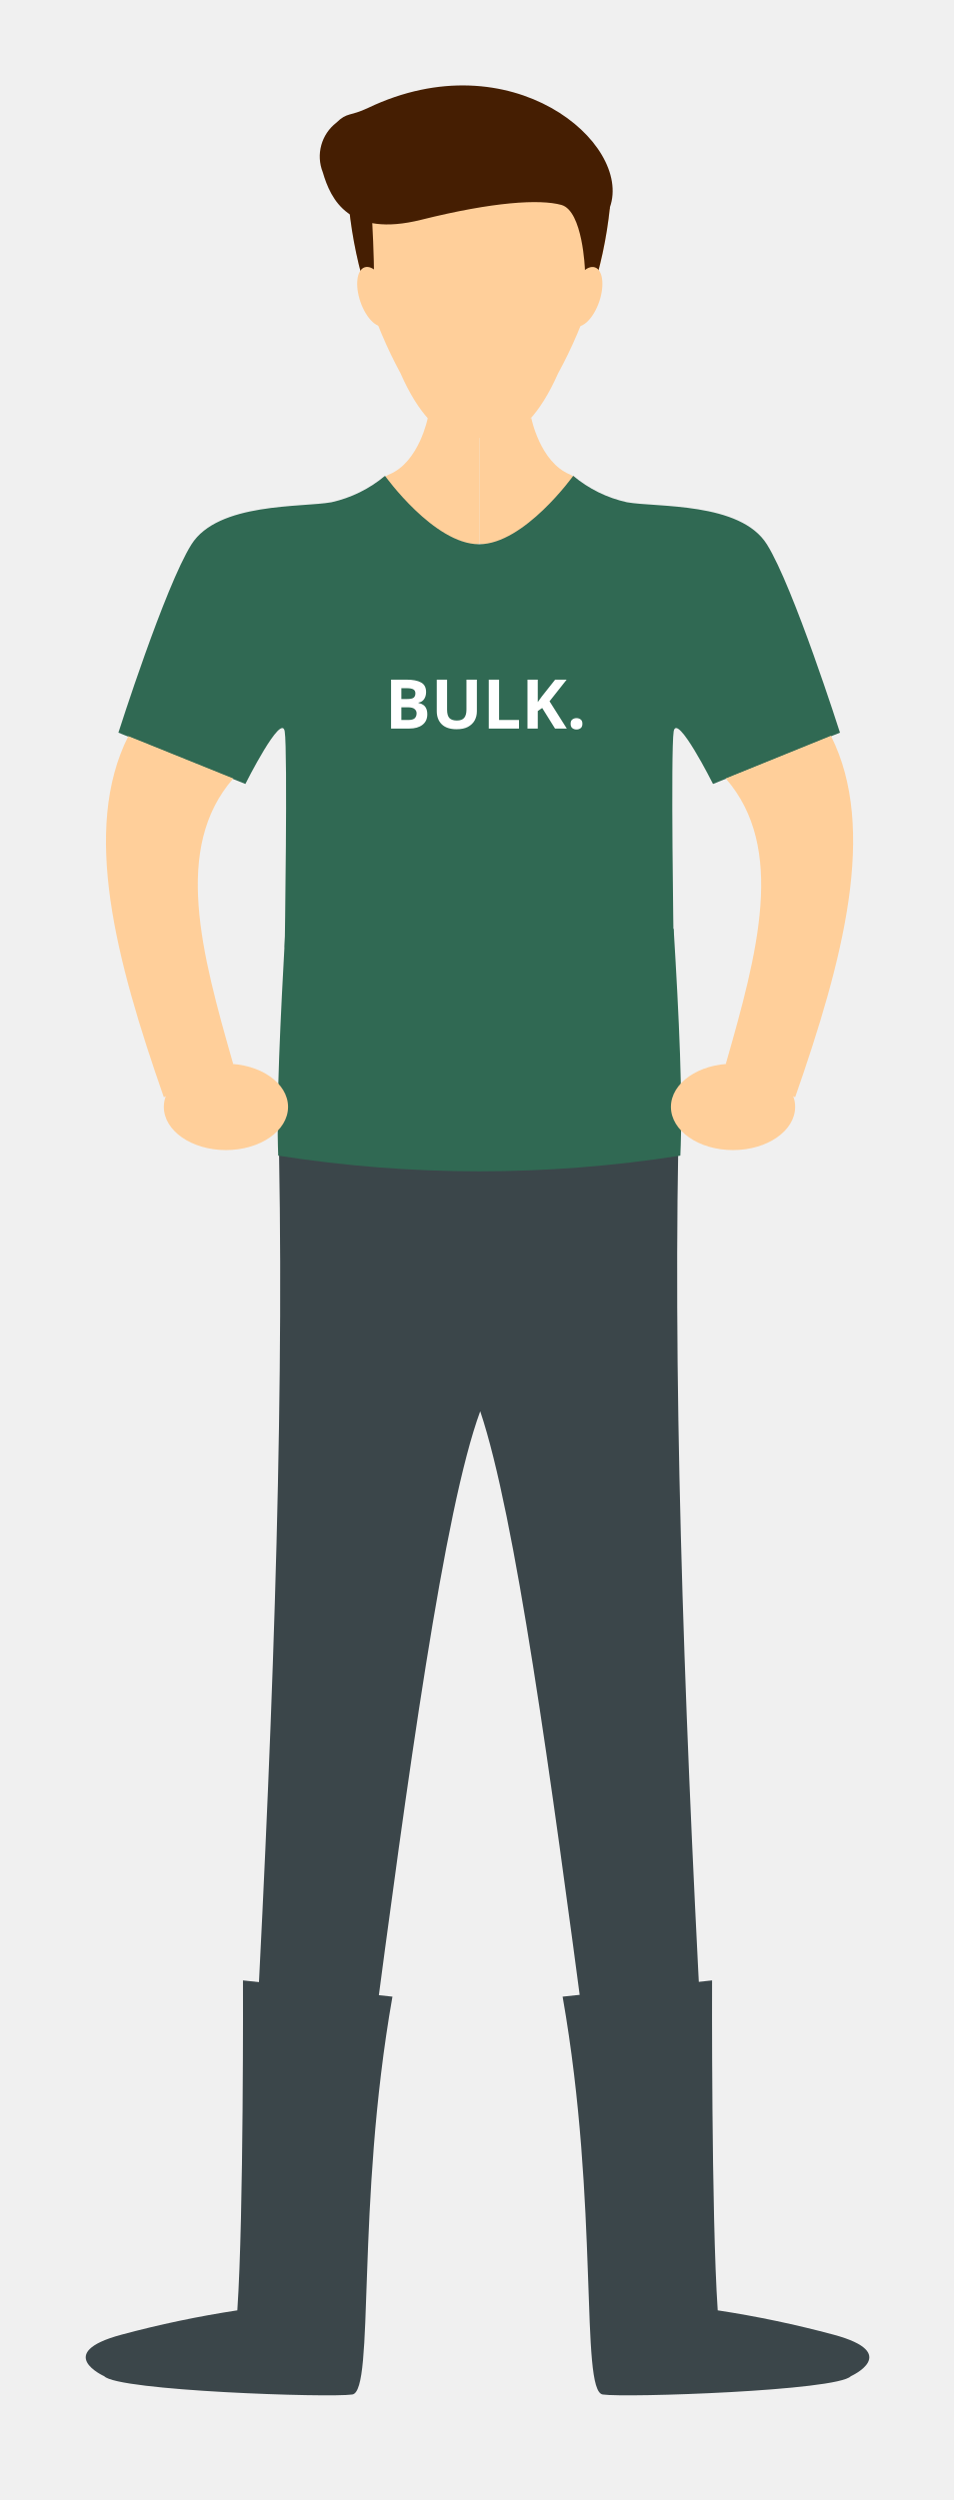
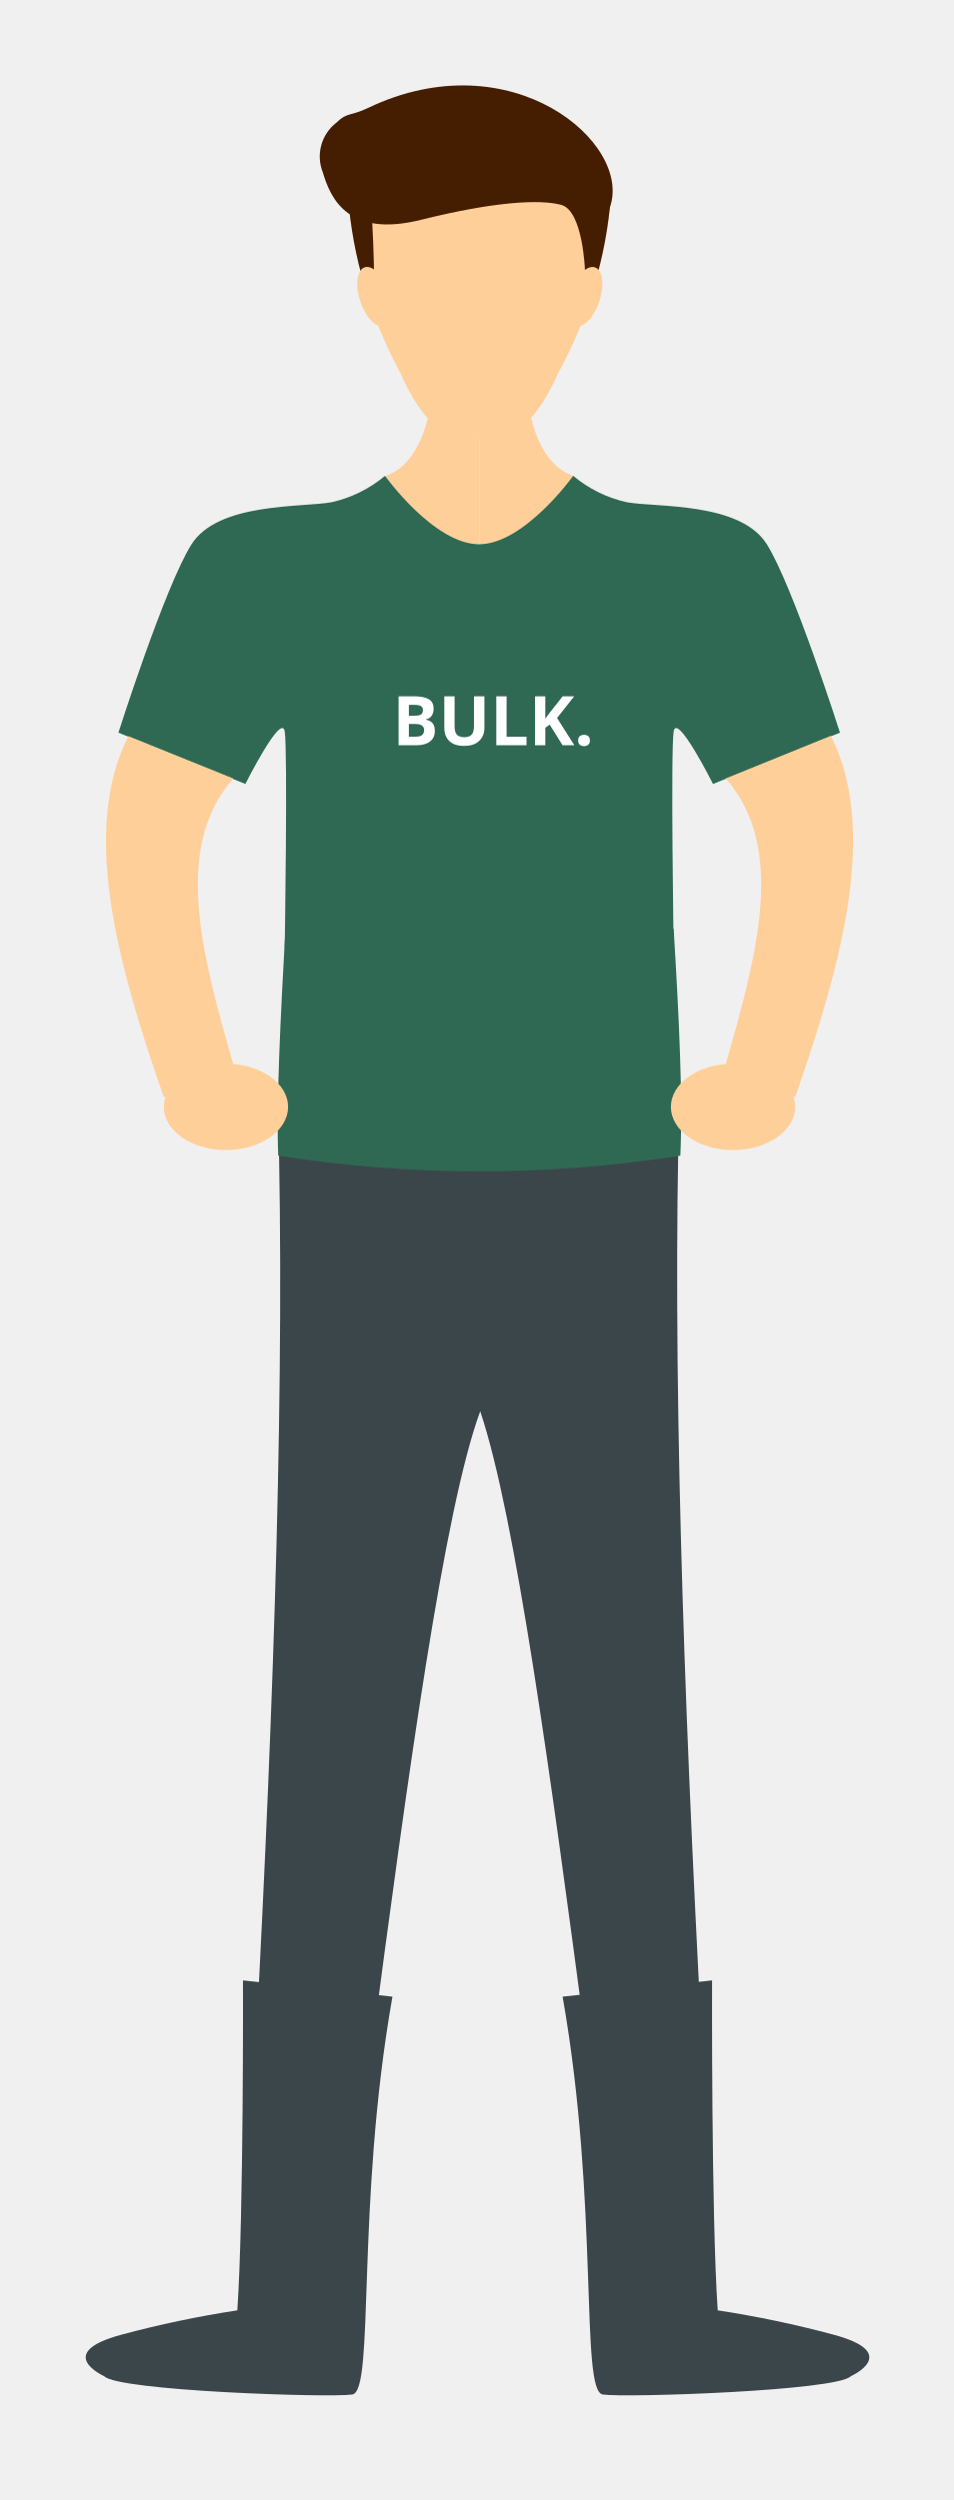
- <svg xmlns="http://www.w3.org/2000/svg" viewBox="0 0 111.4 292.21">
+ <svg xmlns="http://www.w3.org/2000/svg" id="user" viewBox="0 0 111.4 292.21">
  <defs>
    <style>.cls-1{fill:#ffcf9a;}.cls-2{fill:#451e02;}.cls-3{fill:#3b464a;}.cls-4{fill:#306953;}.cls-5{font-size:8px;fill:#fff;font-family:Avenir-Heavy, Avenir;font-weight:800;}</style>
  </defs>
-   <g id="user">
-     <path class="cls-1" d="M40.81,24.21a51.94,51.94,0,0,0,6,19.43c4.36,9.92,9.2,7.55,9.2,7.55s4.84,2.38,9.22-7.53a51.79,51.79,0,0,0,6.07-19.41A121.22,121.22,0,0,0,40.81,24.21Z" />
-     <path class="cls-1" d="M50,48.87s-1,5.14-4.49,6.6c-3.85,1.58,8.78,9.21,10.54,8.09V51.19Z" />
-     <path class="cls-1" d="M62.1,48.87s1,5.14,4.49,6.6c3.85,1.58-8.79,9.21-10.54,8.09V51.19Z" />
-     <path class="cls-2" d="M40.79,24.23a50.24,50.24,0,0,0,2.26,10.61c1.26,3.08.34-10.88.34-10.88Z" />
-     <path class="cls-2" d="M71.29,24.23A49.59,49.59,0,0,1,69,34.84C67.78,37.92,68.7,24,68.7,24Z" />
-     <ellipse class="cls-1" cx="43.78" cy="34.7" rx="1.76" ry="3.63" transform="translate(-8.83 15.92) rotate(-18.76)" />
-     <ellipse class="cls-1" cx="68.37" cy="34.7" rx="3.63" ry="1.76" transform="translate(13.53 88.28) rotate(-71.24)" />
-     <path class="cls-2" d="M68.37,31.55s-.24-6.9-2.76-7.59-7.93-.37-16.38,1.74-10.57-2.38-11.5-5.55a5,5,0,0,1,1.59-5.81c1.28-1.25,1.55-.7,3.7-1.72,16.73-8,30.92,4.1,28.27,11.61Z" />
-     <path class="cls-3" d="M82,237.86c-2.16-40.65-3.43-78.43-2.59-109.45l-25.25,1.3v.82l-21.67-1.11c.84,31-.43,68.8-2.59,109.45l13.51,1c4.25-32.16,8.49-63.35,12.72-74.85,4.11,12.23,8.23,42.58,12.37,73.84Z" />
-     <path class="cls-4" d="M89.65,63.67c-3.1-5-12.91-4.32-16.37-4.94A14.7,14.7,0,0,1,67,55.64s-5.73,8-11,8-11-8-11-8a14.7,14.7,0,0,1-6.26,3.09c-3.46.62-13.27,0-16.37,4.94s-8.53,22-8.53,22l14.84,6s4.24-8.45,4.6-6.14,0,25.24,0,25.24H78.74s-.36-22.93,0-25.24,4.6,6.14,4.6,6.14l14.84-6S92.75,68.64,89.65,63.67Z" />
-     <path class="cls-4" d="M78.74,108.61H33.36c-.58,10.51-1.08,20.53-.84,26.52a151.51,151.51,0,0,0,47,0C79.83,128.55,79.37,118.93,78.74,108.61Z" />
-     <ellipse class="cls-1" cx="26.41" cy="129.43" rx="7.26" ry="5.05" />
-     <path class="cls-1" d="M15,86.08C9.5,97,13.55,112.27,19.15,128.3l8.11-3.88c-3.72-13-7.07-25.27,0-33.39L15,86.08" />
-     <ellipse class="cls-1" cx="85.68" cy="129.43" rx="7.26" ry="5.05" />
-     <path class="cls-1" d="M97.14,86.08c5.45,10.89,1.4,26.19-4.2,42.22l-8.11-3.88c3.72-13,7.07-25.27,0-33.39l12.31-5" />
-     <path class="cls-3" d="M45.87,233.47l-17.47-1.9s.1,27.42-.66,38.58A124.2,124.2,0,0,0,14.18,273c-8,2.16-2,4.85-2,4.85,1.58,1.71,26.34,2.54,29,2.14S41.56,257.92,45.87,233.47Z" />
-     <path class="cls-3" d="M65.76,233.47l17.47-1.9s-.1,27.42.66,38.58A124.73,124.73,0,0,1,97.45,273c8,2.16,2,4.85,2,4.85-1.57,1.71-26.33,2.54-29,2.14S70.06,257.92,65.76,233.47Z" />
-     <text class="cls-5" transform="translate(44.99 85.19)">BULK.</text>
-   </g>
+   <path class="cls-1" d="M40.81,24.21a51.94,51.94,0,0,0,6,19.43c4.36,9.92,9.2,7.55,9.2,7.55s4.84,2.38,9.22-7.53a51.79,51.79,0,0,0,6.07-19.41A121.22,121.22,0,0,0,40.81,24.21Z" />
+   <path class="cls-1" d="M50,48.87s-1,5.14-4.49,6.6c-3.85,1.58,8.78,9.21,10.54,8.09V51.19Z" />
+   <path class="cls-1" d="M66.59,55.47c-3.53-1.46-4.49-6.6-4.49-6.6l-6.05,2.32V63.56C57.8,64.68,70.44,57.05,66.59,55.47Z" />
+   <path class="cls-2" d="M40.79,24.23a50.24,50.24,0,0,0,2.26,10.61c1.26,3.08.34-10.88.34-10.88Z" />
+   <path class="cls-2" d="M71.29,24.23A49.59,49.59,0,0,1,69,34.84C67.78,37.92,68.7,24,68.7,24Z" />
+   <ellipse class="cls-1" cx="43.78" cy="34.7" rx="1.76" ry="3.63" transform="translate(-8.83 15.92) rotate(-18.76)" />
+   <ellipse class="cls-1" cx="68.37" cy="34.7" rx="3.63" ry="1.76" transform="translate(13.53 88.28) rotate(-71.24)" />
+   <path class="cls-2" d="M68.37,31.55s-.24-6.9-2.76-7.59-7.93-.37-16.38,1.74-10.57-2.38-11.5-5.55a5,5,0,0,1,1.59-5.81c1.28-1.25,1.55-.7,3.7-1.72,16.73-8,30.92,4.1,28.27,11.61Z" />
+   <path class="cls-3" d="M82,237.86c-2.16-40.65-3.43-78.43-2.59-109.45l-25.25,1.3v.82l-21.67-1.11c.84,31-.43,68.8-2.59,109.45l13.51,1c4.25-32.16,8.49-63.35,12.72-74.85,4.11,12.23,8.23,42.58,12.37,73.84Z" />
+   <path class="cls-4" d="M89.65,63.67c-3.1-5-12.91-4.32-16.37-4.94A14.7,14.7,0,0,1,67,55.64s-5.73,8-11,8-11-8-11-8a14.7,14.7,0,0,1-6.26,3.09c-3.46.62-13.27,0-16.37,4.94s-8.53,22-8.53,22l14.84,6s4.24-8.45,4.6-6.14,0,25.24,0,25.24H78.74s-.36-22.93,0-25.24,4.6,6.14,4.6,6.14l14.84-6S92.75,68.64,89.65,63.67Z" />
+   <path class="cls-4" d="M78.74,108.61H33.36c-.58,10.51-1.08,20.53-.84,26.52a151.51,151.51,0,0,0,47,0C79.83,128.55,79.37,118.93,78.74,108.61Z" />
+   <ellipse class="cls-1" cx="26.41" cy="129.43" rx="7.26" ry="5.05" />
+   <path class="cls-1" d="M15,86.08C9.5,97,13.55,112.27,19.15,128.3l8.11-3.88c-3.72-13-7.07-25.27,0-33.39L15,86.08" />
+   <ellipse class="cls-1" cx="85.68" cy="129.43" rx="7.26" ry="5.05" />
+   <path class="cls-1" d="M97.14,86.08c5.45,10.89,1.4,26.19-4.2,42.22l-8.11-3.88c3.72-13,7.07-25.27,0-33.39l12.31-5" />
+   <path class="cls-3" d="M45.87,233.47l-17.47-1.9s.1,27.42-.66,38.58A124.2,124.2,0,0,0,14.18,273c-8,2.16-2,4.85-2,4.85,1.58,1.71,26.34,2.54,29,2.14S41.56,257.92,45.87,233.47Z" />
+   <path class="cls-3" d="M65.76,233.47l17.47-1.9s-.1,27.42.66,38.58A124.73,124.73,0,0,1,97.45,273c8,2.16,2,4.85,2,4.85-1.57,1.71-26.33,2.54-29,2.14S70.06,257.92,65.76,233.47Z" />
+   <text class="cls-5" transform="translate(45.87 87.14)">BULK.</text>
</svg>
